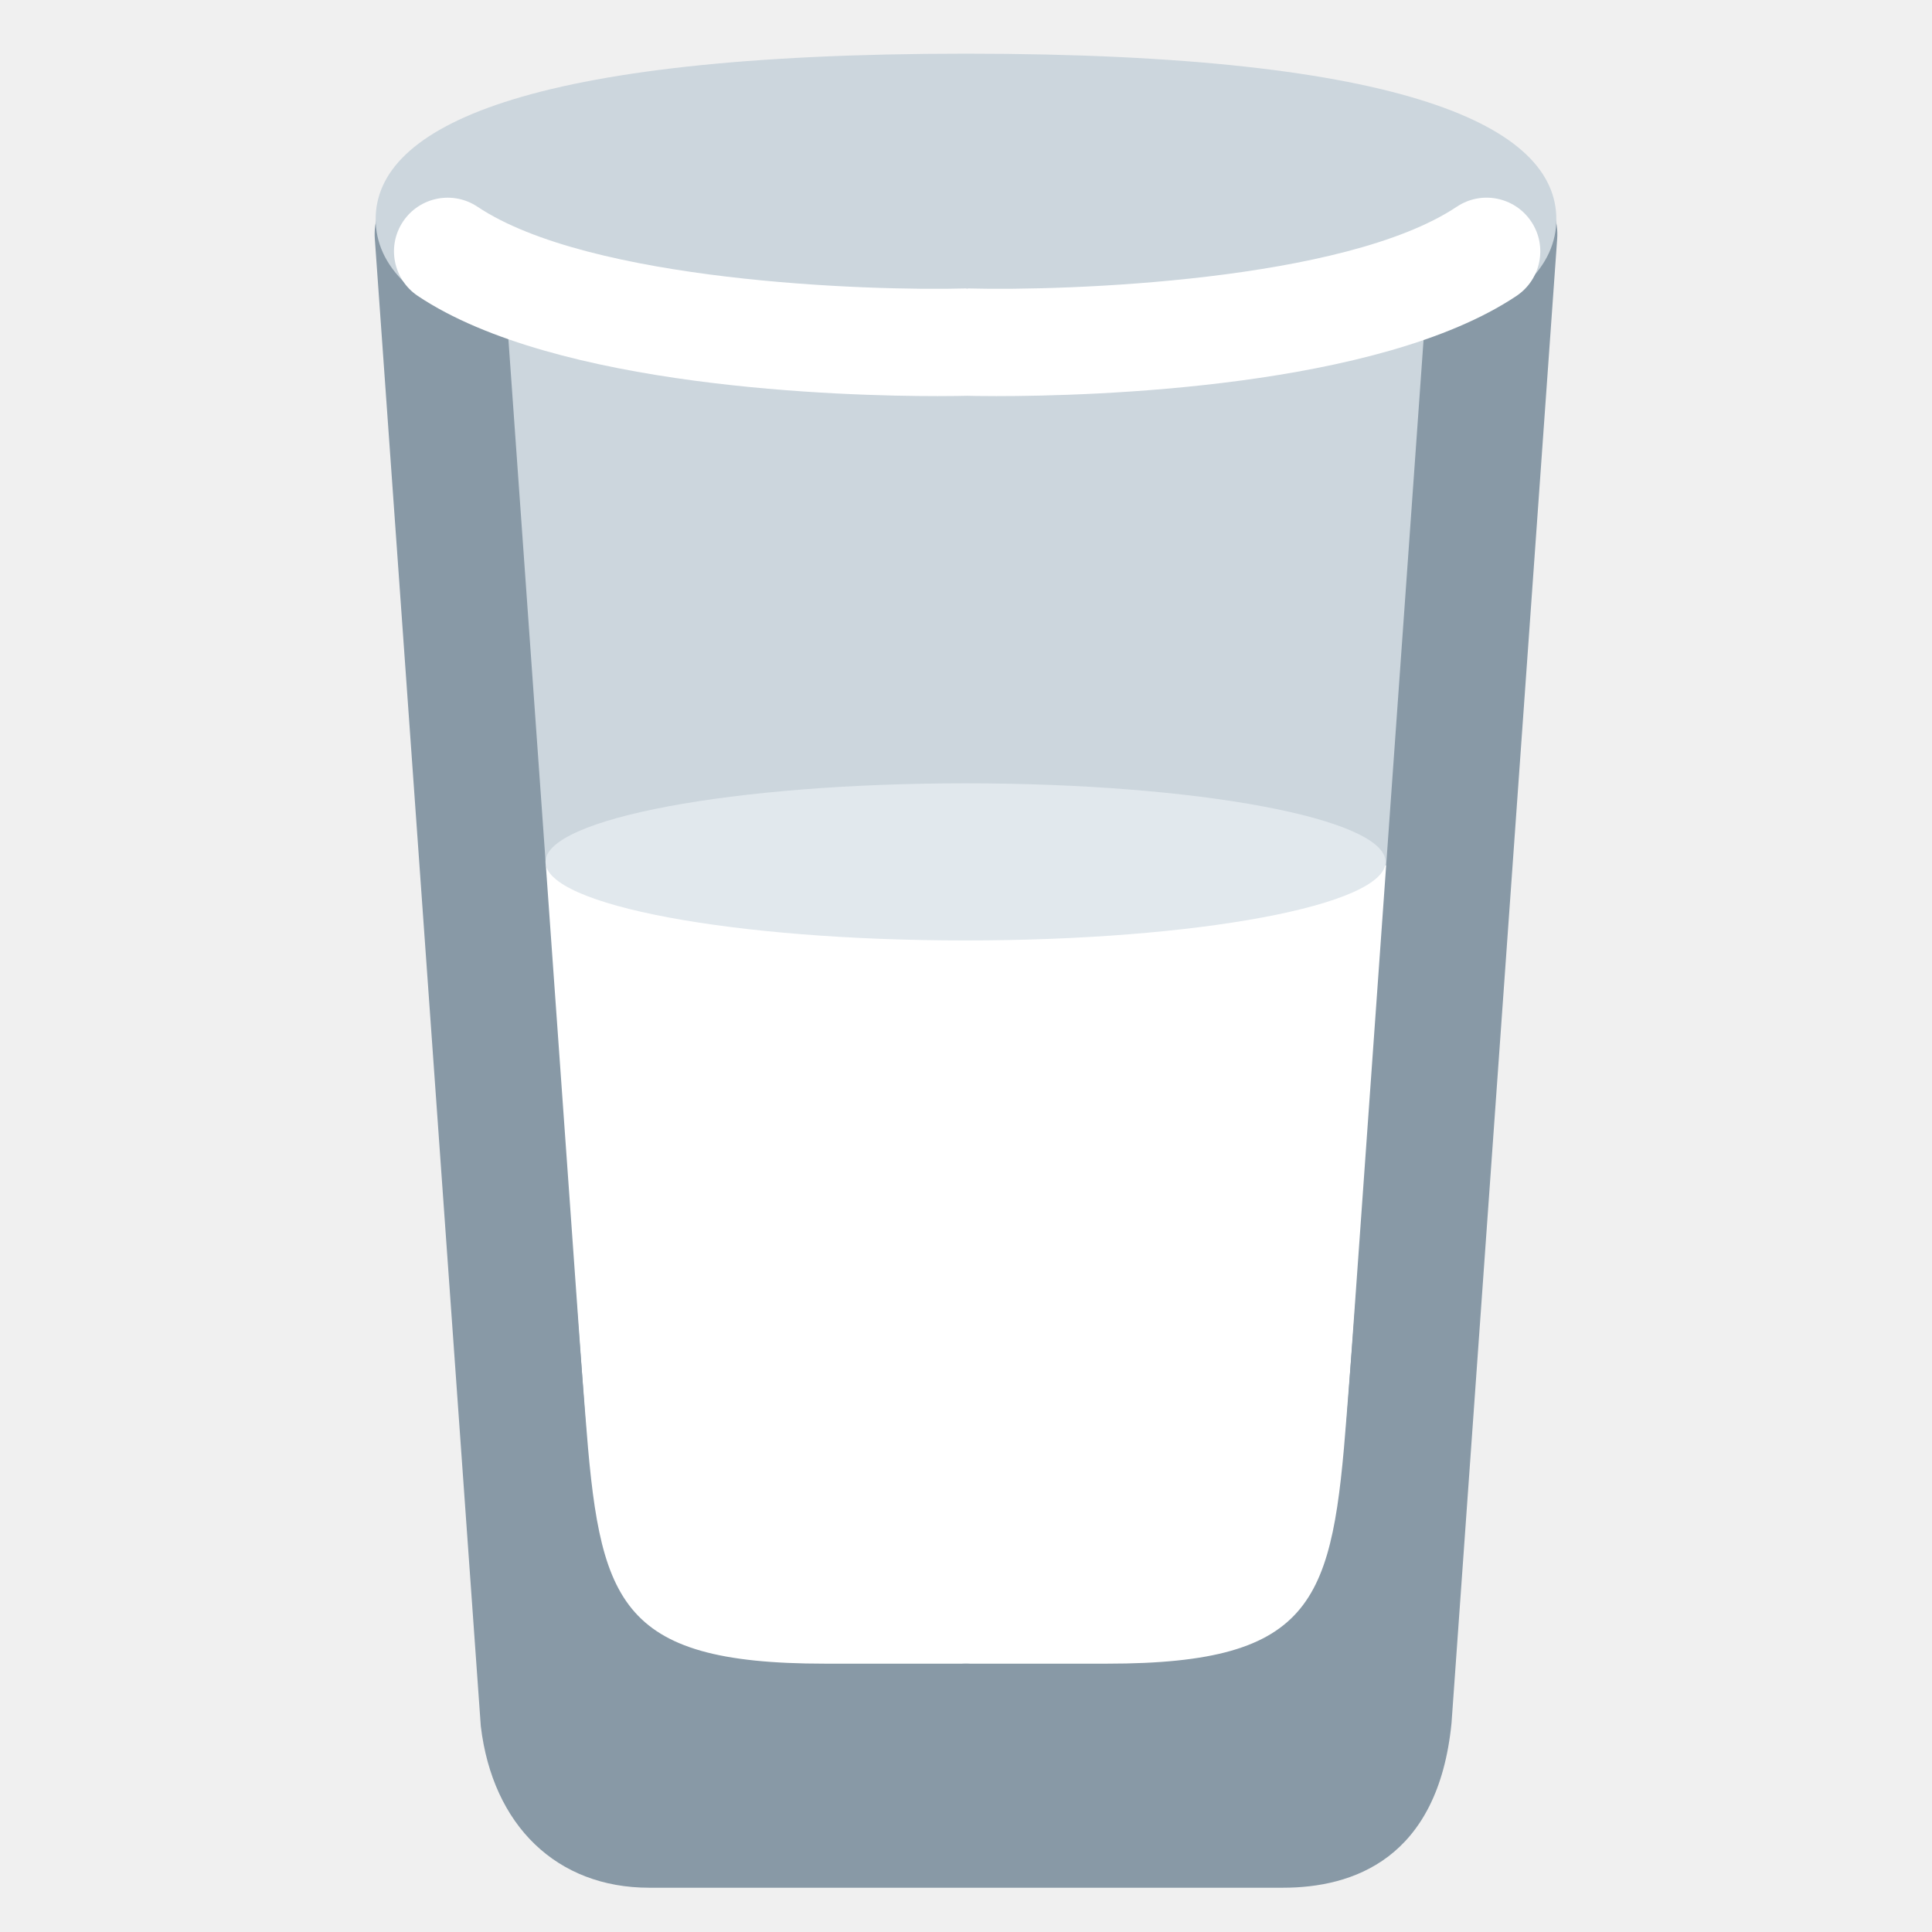
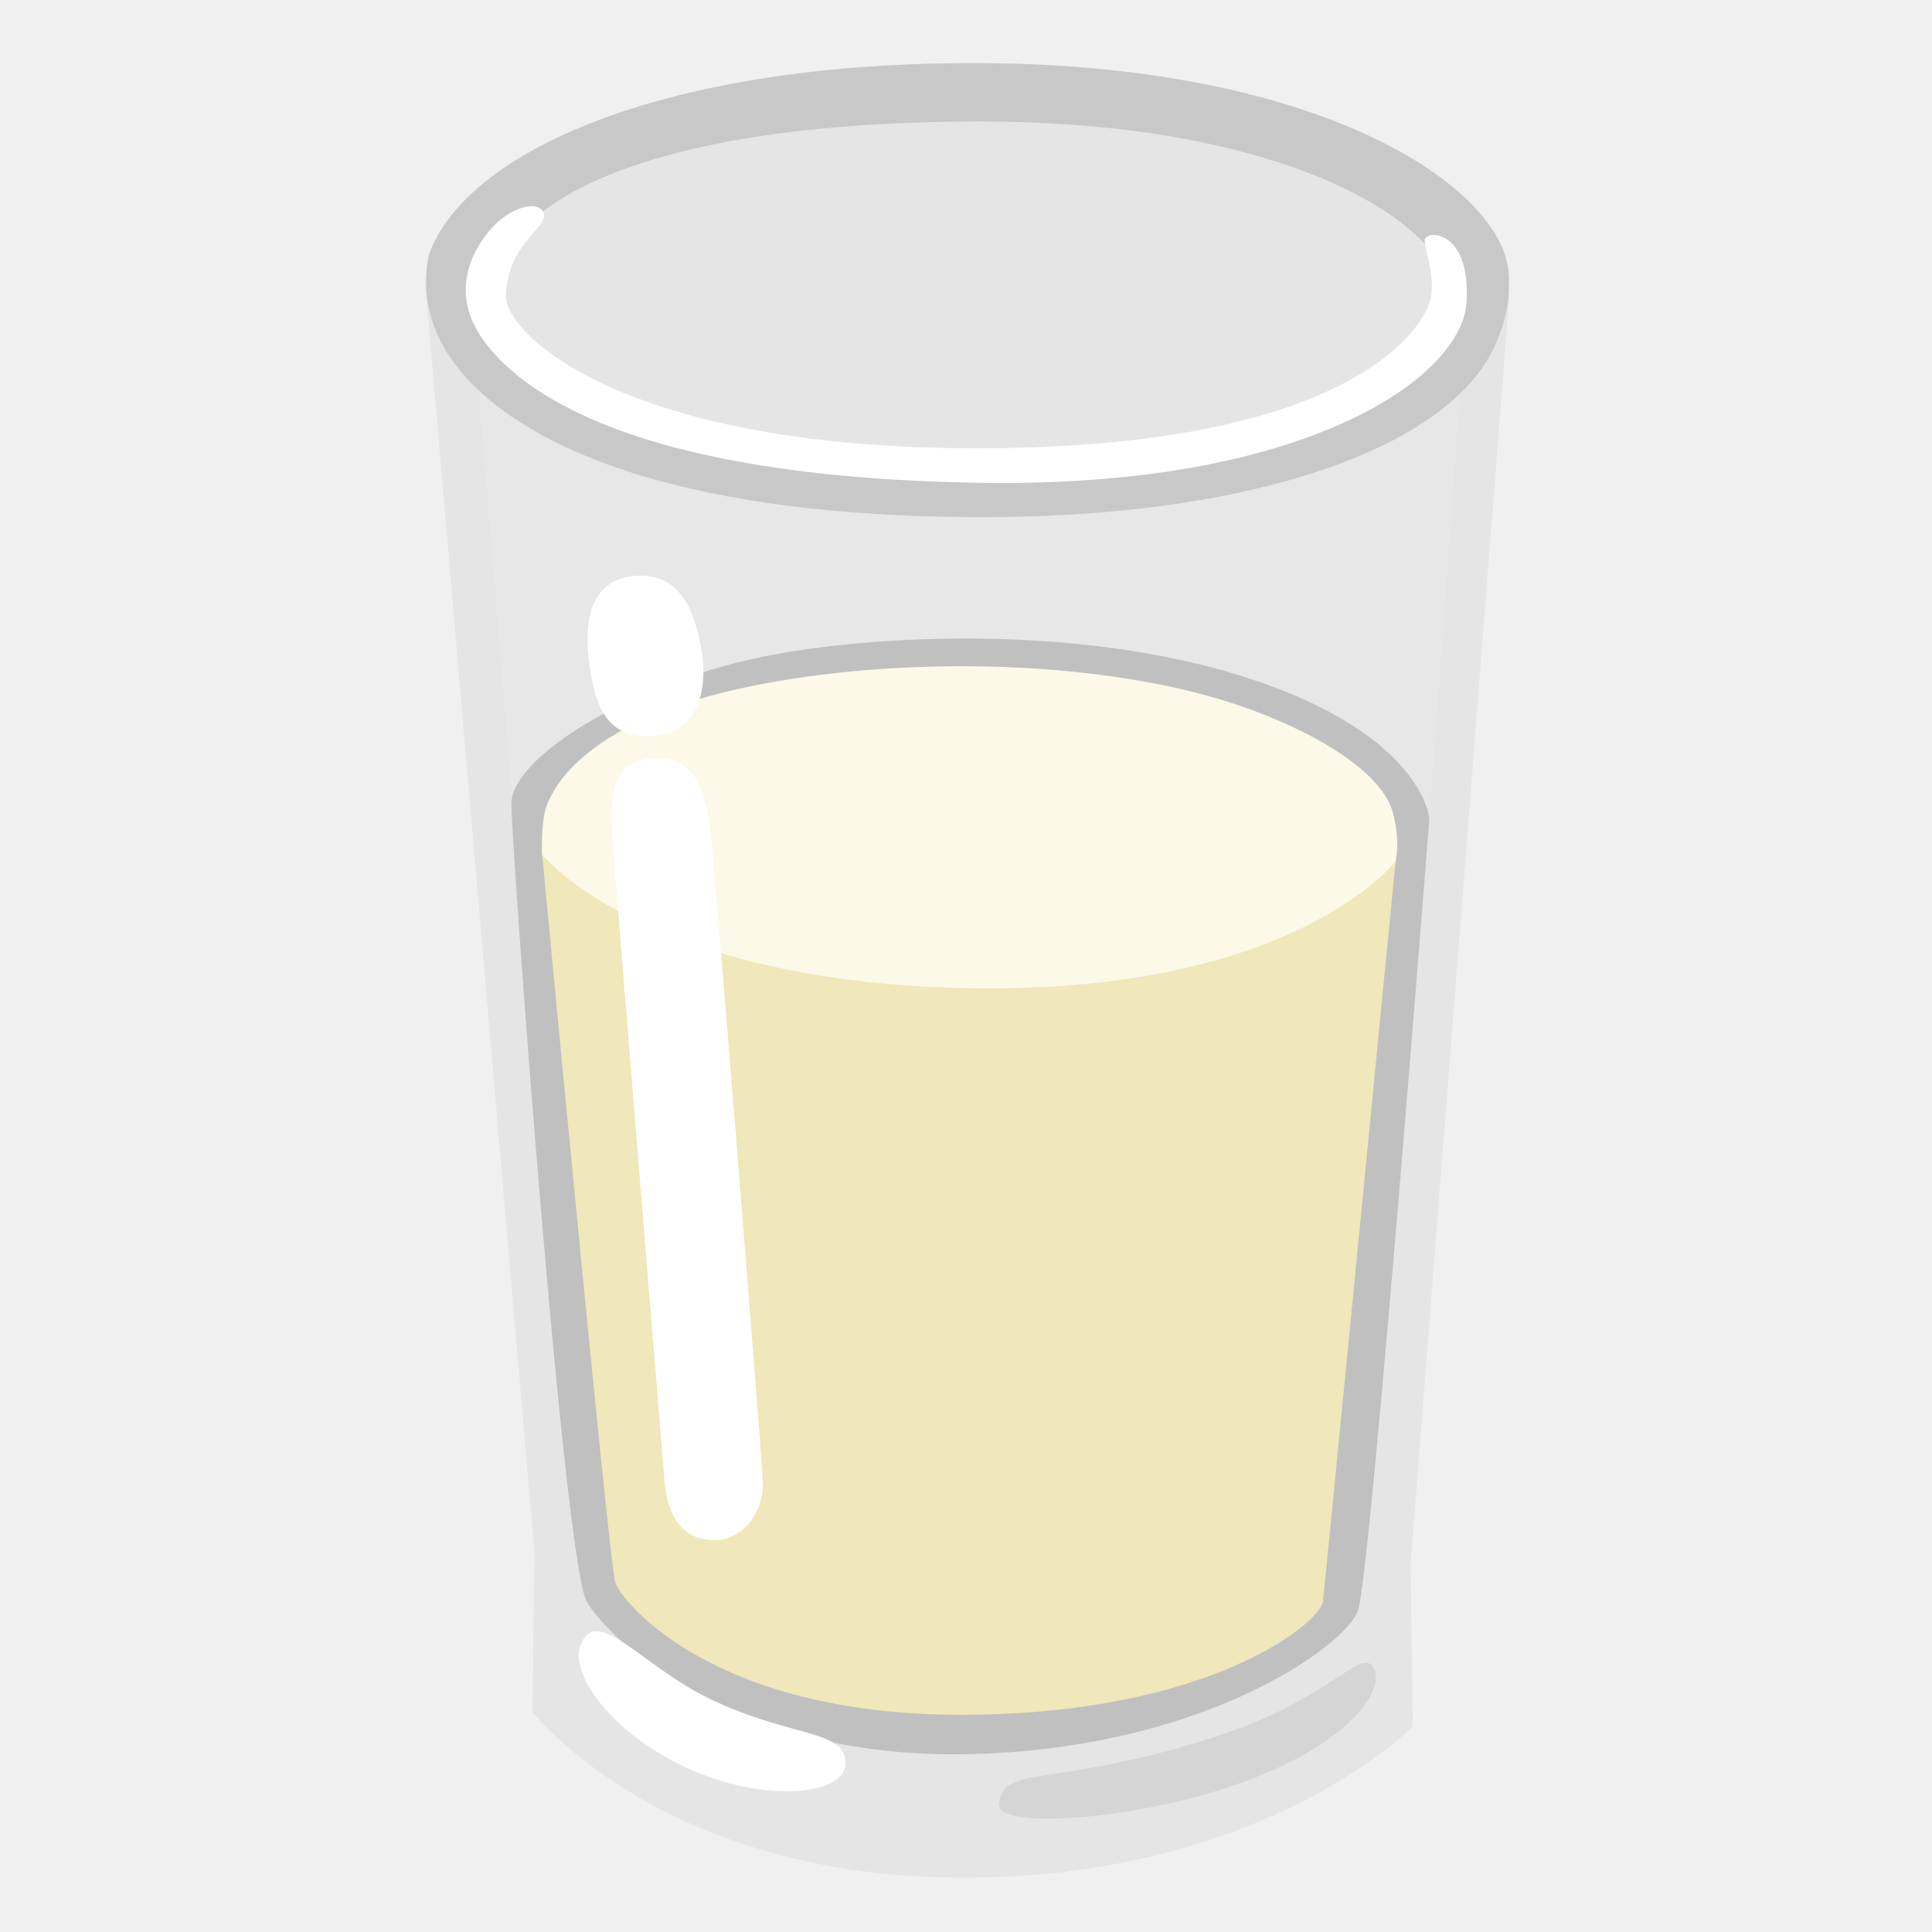
- <svg xmlns="http://www.w3.org/2000/svg" viewBox="0 0 36 36">
-   <path fill="#CCD6DD" d="M8.777 4.458L10.792 32h14.333l2.189-27.562z" />
-   <path fill="#FFF" d="M25 31.281l-14.094.157-1.018-15.312h16.246z" />
-   <path fill="#8899A6" d="M23.906 35.175H12.094c-1.712 0-2.914-1.153-3.135-3.011L6.984 4.448c-.046-.647.441-1.209 1.089-1.255.659-.045 1.209.442 1.255 1.088l1.969 27.66c.107.884.573.884.797.884h11.812c.516 0 .708 0 .8-.917l1.966-27.627c.046-.646.6-1.131 1.255-1.088.647.046 1.135.608 1.089 1.255l-1.969 27.659c-.252 2.541-1.847 3.068-3.141 3.068z" />
-   <path fill="#8899A6" d="M18 33h-2.627c-5.532 0-6.167-2.684-6.46-6.474C8.585 22.295 7.16 4.432 7.16 4.432l1.993-.159s1.427 17.868 1.754 22.099c.265 3.439.556 4.628 4.466 4.628H18c.552 0 1 .447 1 1s-.448 1-1 1z" />
-   <path fill="#8899A6" d="M20.627 33H18c-.552 0-1-.447-1-1s.448-1 1-1h2.627c3.91 0 4.2-1.189 4.466-4.628.328-4.232 1.754-22.099 1.754-22.099l1.994.159s-1.426 17.864-1.754 22.094c-.293 3.79-.927 6.474-6.46 6.474z" />
-   <path fill="#CCD6DD" d="M29 4.083c0 1.703-2.73 3.083-11 3.083-8.269 0-11-1.38-11-3.083C7 2.38 9.73 1 18 1s11 1.38 11 3.083z" />
-   <path fill="#FFF" d="M28.532 4.128c-.307-.459-.927-.583-1.387-.276-2.086 1.393-7.274 1.571-9.097 1.523-.01-.001-.019.005-.029.004-.009 0-.016-.004-.025-.004-1.819.049-7.008-.127-9.097-1.523-.46-.306-1.08-.183-1.387.276-.307.459-.183 1.08.276 1.387 2.57 1.717 7.917 1.866 9.688 1.866.289 0 .477-.004.547-.006.071.002.258.006.547.006 1.771 0 7.118-.148 9.688-1.866.46-.307.584-.928.276-1.387z" />
-   <ellipse fill="#E1E8ED" cx="17.991" cy="16.06" rx="7.827" ry="1.464" />
-   <path fill="#8899A6" d="M11.042 31.542h14.167v1.833H11.042z" />
+ <svg xmlns="http://www.w3.org/2000/svg" version="1.1" id="Layer_2" x="0px" y="0px" viewBox="0 0 128 128" style="enable-background:new 0 0 128 128;" xml:space="preserve">
+   <path style="opacity:0.5;fill:#FFFFFF;" d="M72.9,72.09c0.37,0.37,21.81-17.86,21.81-17.86l2.22-30.53l-18.51,7.97l-31.24-1.23  l-15.68-7.11l2.45,29.96C33.94,53.29,72.54,71.73,72.9,72.09z" />
+   <path style="opacity:0.7;fill:#E0E0E0;" d="M62.69,5.93L46.82,7.46l-11.97,4.32l-6.68,6.96l7.24,84.08l-0.14,10.58  c0,0,8.49,11,28.54,11s29.79-10.02,29.79-10.02l-0.14-10.86L100,19.57l-4.73-6.82L77.31,7.04L62.69,5.93z" />
+   <path style="fill:#C0C0C0;" d="M33.88,53.25c0,2.73,3.48,50.39,5.01,52.9c1.53,2.51,9.54,10.35,25.13,10.07s25.12-7.15,25.95-9.52  c0.84-2.37,4.73-52.48,4.73-52.48s-0.42-5.43-11.69-9.19s-25.34-2.97-32.43-1.53C41.67,45.32,33.88,50.19,33.88,53.25z" />
+   <path style="fill:#FCF9E9;" d="M38.95,62.63l-3.04-5.98c0,0-0.06-1.77,0.18-2.83c0.24-1.06,2.05-6.04,13.87-8.4  c9.38-1.88,21.29-1.71,29.94,0.65c5.86,1.6,11.6,4.71,12.39,7.8c0.9,3.51-0.65,5.01-0.65,5.01l-5.87,9.38l-42.91-0.57L38.95,62.63z" />
+   <path style="fill:#F0E7BA;" d="M40.75,104.8c0.38,1.29,6.44,8.81,22.92,8.81s23.82-6.12,23.98-7.51s4.81-49.03,4.81-49.03  s-6.77,8.81-28.31,8.4s-28.23-8.86-28.23-8.86S40.34,103.42,40.75,104.8z" />
+   <path style="fill:#FFFFFF;" d="M42.13,38.15c-2.36,0.15-3.59,1.96-3.1,5.71c0.33,2.52,0.98,5.22,4.32,4.89  c3.38-0.33,3.48-3.86,3.1-5.87C45.89,39.87,44.75,37.99,42.13,38.15z" />
+   <path style="fill:#FFFFFF;" d="M43.28,50.23c-2.28,0.18-3.02,1.55-2.69,5.63c0.43,5.39,3.18,39.24,3.43,42.18  c0.24,2.94,1.55,4,3.34,4c1.79,0,3.26-1.79,3.18-3.83c-0.08-2.04-3.18-40.55-3.43-42.75C46.87,53.25,46.46,49.98,43.28,50.23z" />
+   <path style="fill:#FFFFFF;" d="M38.46,109c-0.68,1.77,1.68,5.39,6.37,7.8c5.23,2.69,11.08,2.28,11.18,0.08  c0.1-2.32-3.51-1.7-8.97-4.32C42.52,110.39,39.52,106.22,38.46,109z" />
+   <path style="fill:#D5D5D5;" d="M66.18,119.49c-0.21,1.74,8.75,1.14,15.61-1.22c7.8-2.69,10.09-6.5,9.19-7.81  c-0.9-1.31-2.71,2.08-10.42,4.59C69.88,118.5,66.49,116.85,66.18,119.49z" />
+   <g>
+     <path style="fill:#C8C8C8;" d="M65.13,34.26c-0.24,0-0.48,0-0.71,0c-22.48-0.14-30.9-6.03-33.92-9.68   c-1.96-2.38-2.6-4.97-2.13-7.49v-0.08c2.26-6.75,15-12.75,35.7-12.83c23.33-0.09,35.29,8.14,35.87,13.75   c0.18,1.8-0.15,4.95-2.83,7.77C92.23,30.81,80.68,34.26,65.13,34.26z M33.13,17.91c-0.31,1.65-0.39,3,1.02,4.7   c2.16,2.61,8.2,7.98,30.25,8.12c0.25,0,0.49,0,0.74,0c19.76,0,26.07-4.35,28.71-7.26c1.48-1.63,2.06-3.07,1.89-4.79   C95.35,14.99,85.6,7.93,64.32,8.05c-22.66,0.12-30.35,5.86-31.08,9.74L33.13,17.91z" />
+   </g>
+   <path style="fill:#FFFFFF;" d="M35.86,13.87c-0.45-0.48-2.07-0.17-3.39,1.36c-1.17,1.36-2.73,4.16-0.43,7.33  c2.32,3.19,9.55,9.12,33.21,9.43c21.38,0.28,31.61-7.02,31.91-11.95s-2.77-4.81-2.77-4.13s0.64,2.05,0.43,3.7  C94.57,21.51,89.83,29.64,65,29.7c-23.78,0.06-31.56-7.64-31.48-10.1C33.64,15.78,36.85,14.92,35.86,13.87z" />
</svg>
